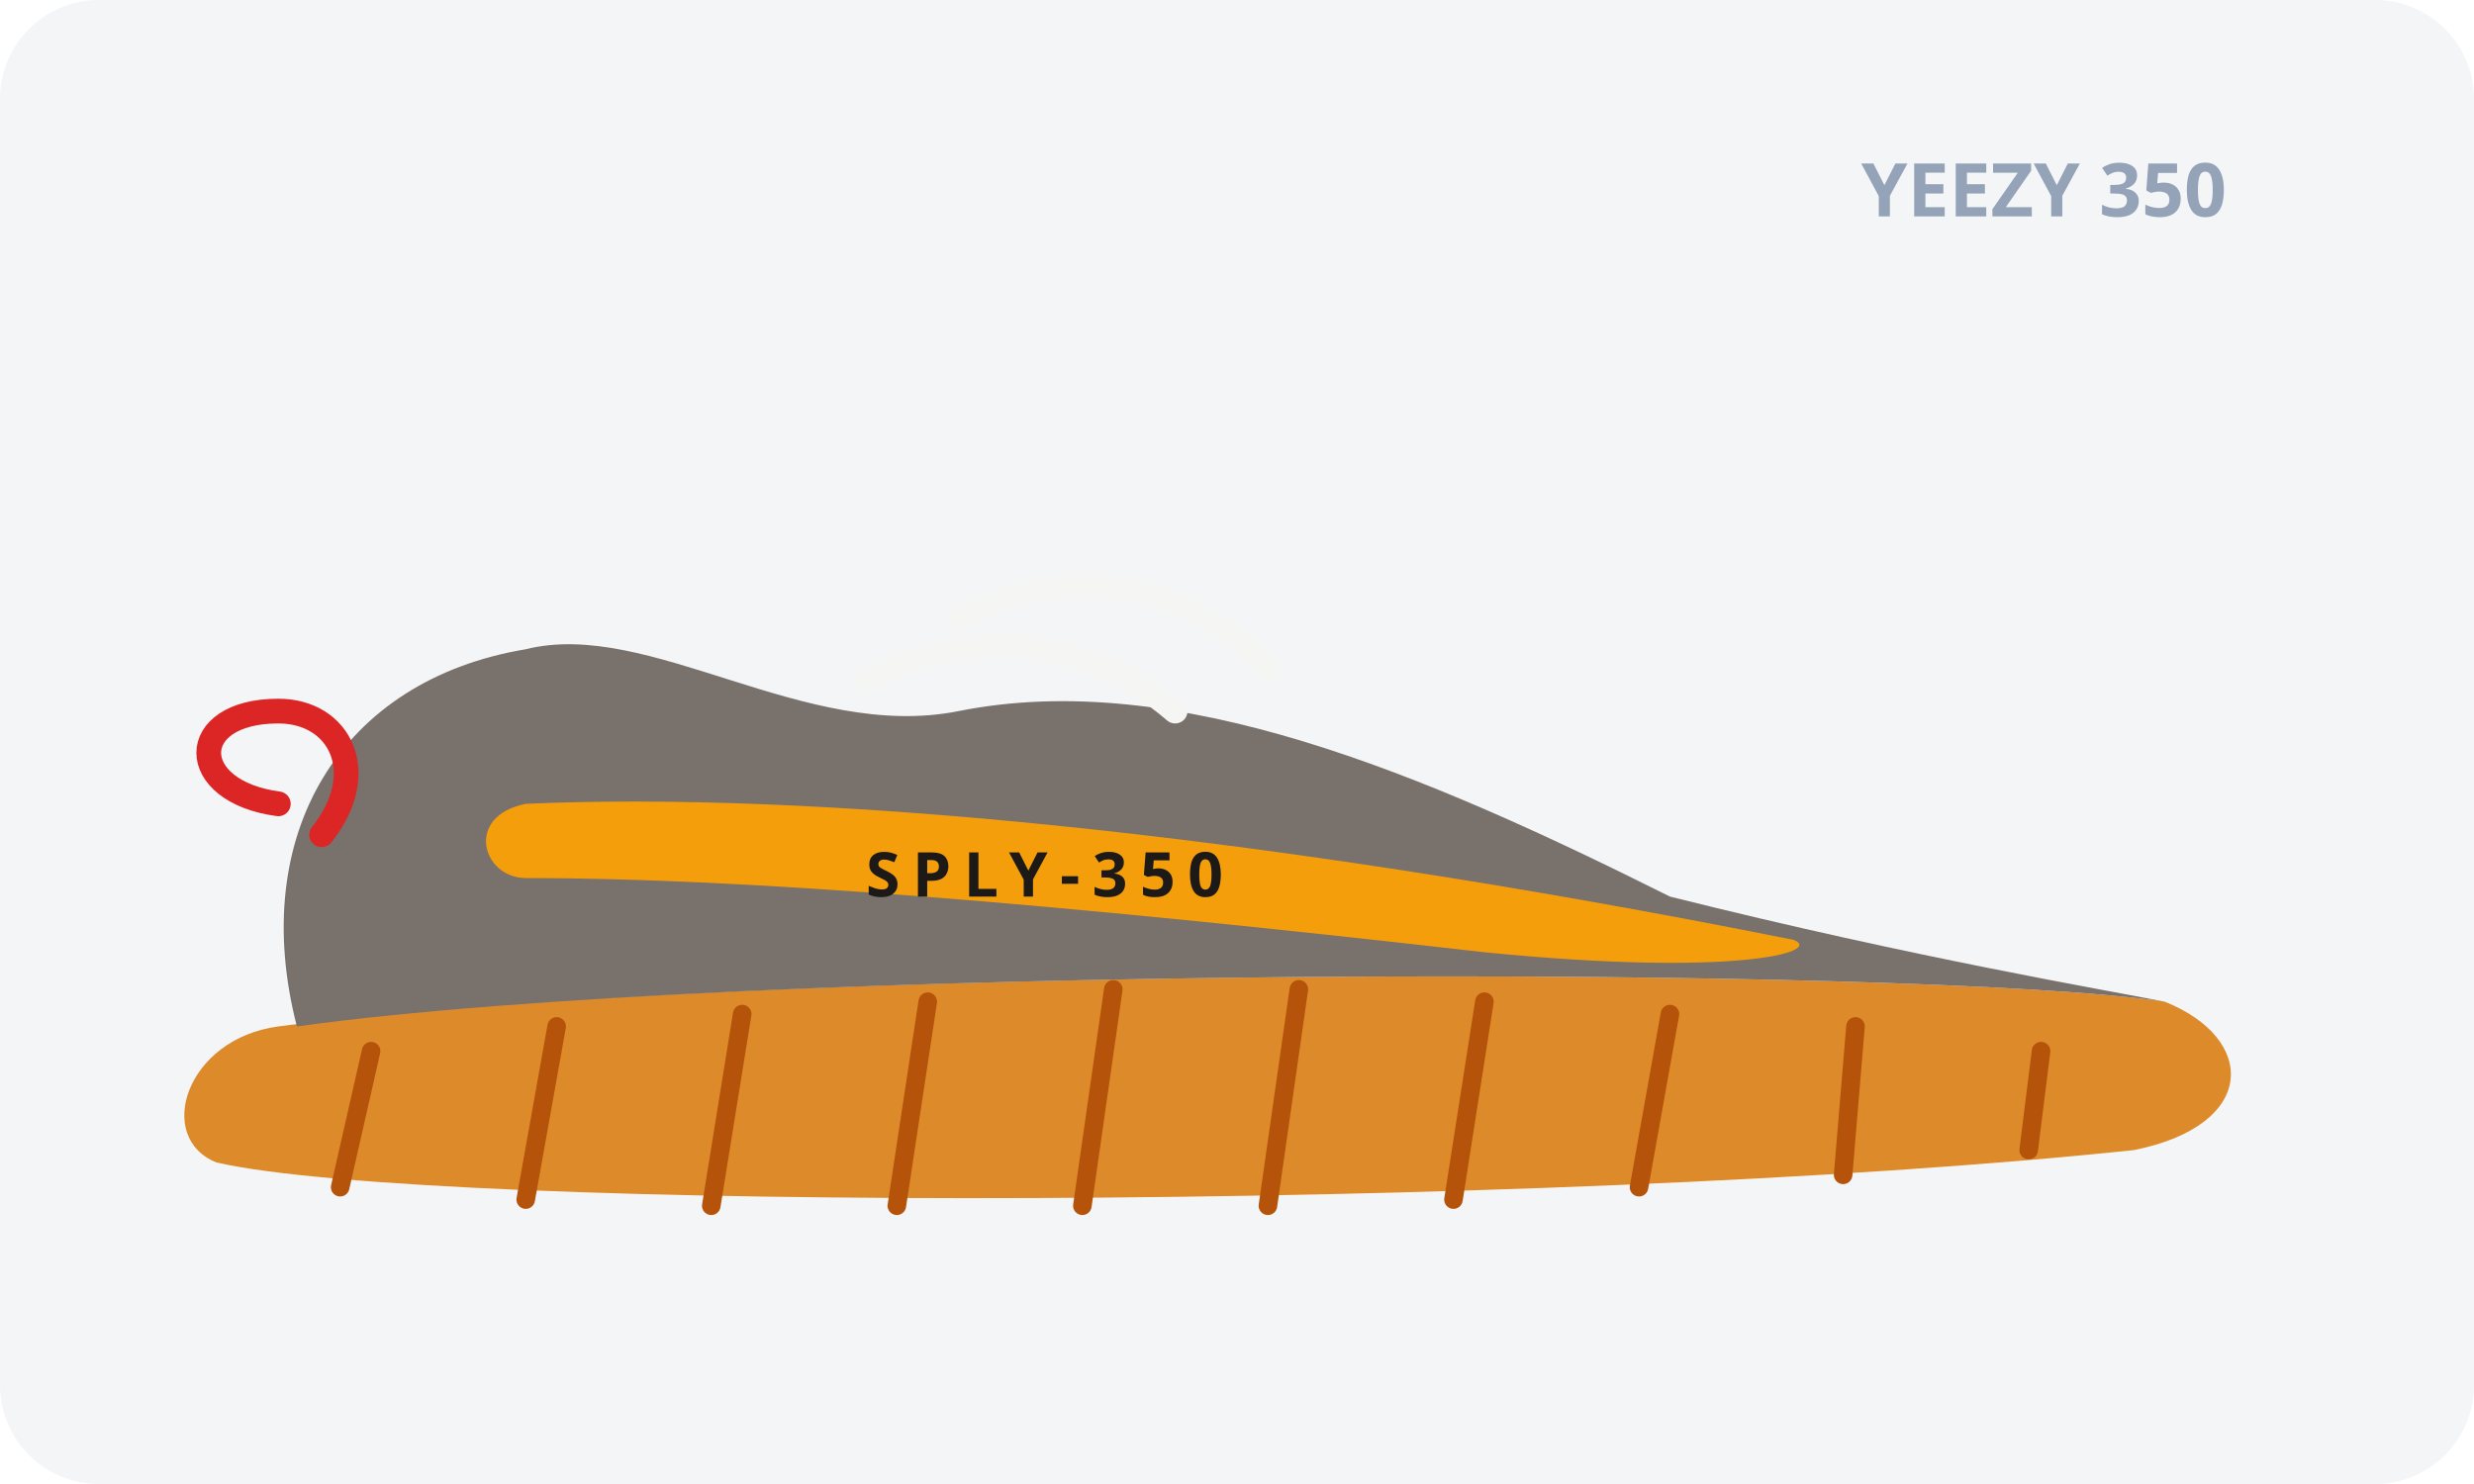
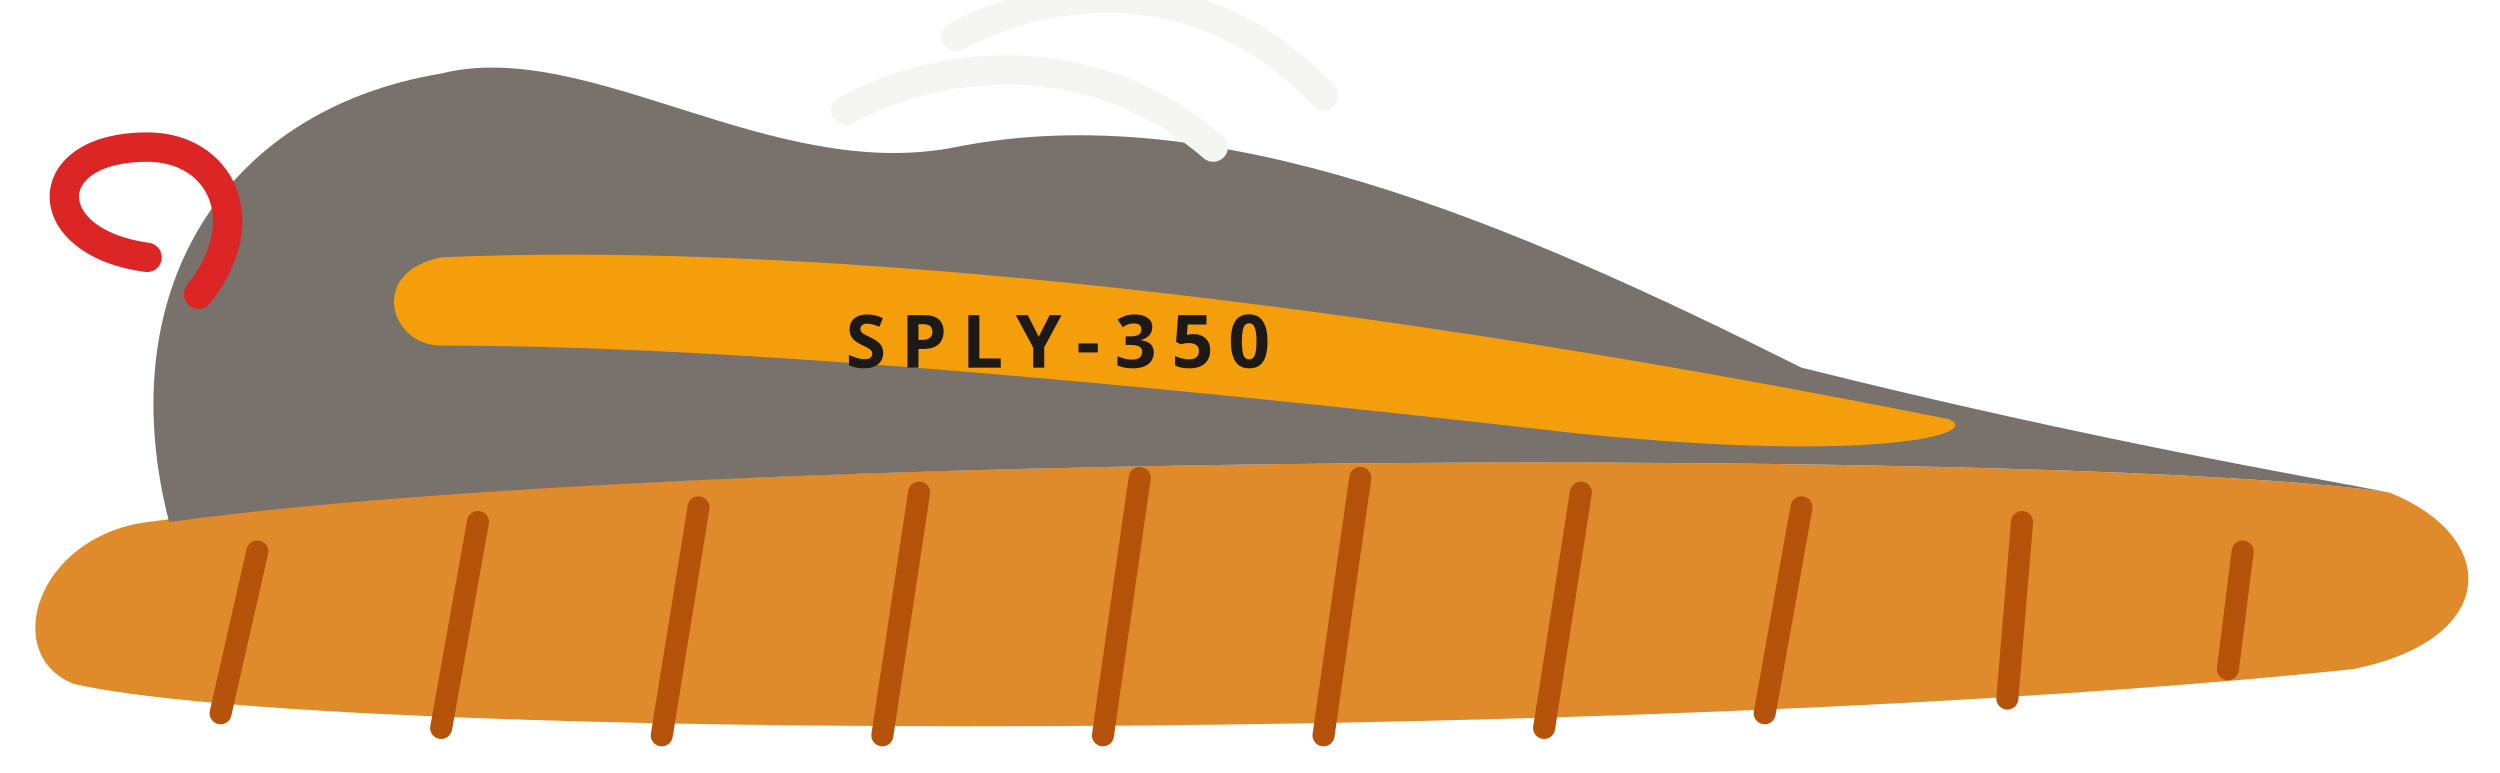
- <svg xmlns="http://www.w3.org/2000/svg" viewBox="0 0 400 240" fill="none">
-   <rect width="400" height="240" rx="16" fill="#f4f5f7" />
+ <svg xmlns="http://www.w3.org/2000/svg" viewBox="25 95 340 105" fill="none">
  <path d="M35 188 C70 196, 250 196, 345 186 C365 182, 365 168, 350 162 C310 156, 120 156, 45 166 C30 168, 25 184, 35 188 Z" fill="#d97706" opacity="0.85" />
  <path d="M60 170 L55 192 M90 166 L85 194 M120 164 L115 195 M150 162 L145 195 M180 160 L175 195 M210 160 L205 195 M240 162 L235 194 M270 164 L265 192 M300 166 L298 190 M330 170 L328 186" stroke="#b45309" stroke-width="3" stroke-linecap="round" />
  <path d="M48 166 C40 135, 55 110, 85 105 C105 100, 130 120, 155 115 C190 108, 230 125, 270 145 C310 155, 340 160, 350 162 C310 156, 120 156, 48 166 Z" fill="#78716c" />
  <path d="M85 130 C130 128, 200 134, 290 152 C295 154, 280 158, 240 154 C170 146, 120 142, 85 142 C78 142, 75 132, 85 130 Z" fill="#f59e0b" />
  <text x="140" y="145" fill="#1c1917" font-family="system-ui" font-size="10" font-weight="900" letter-spacing="2">SPLY-350</text>
  <path d="M45 130 C30 128, 30 115, 45 115 C55 115, 60 125, 52 135" stroke="#dc2626" stroke-width="4" fill="none" stroke-linecap="round" />
  <path d="M140 110 C155 102, 175 102, 190 115 M155 100 C170 92, 190 92, 205 108" stroke="#f5f5f4" stroke-width="4" stroke-linecap="round" />
-   <text x="360" y="35" fill="#94a3b8" font-family="system-ui" font-size="12" font-weight="bold" text-anchor="end">YEEZY 350</text>
</svg>
